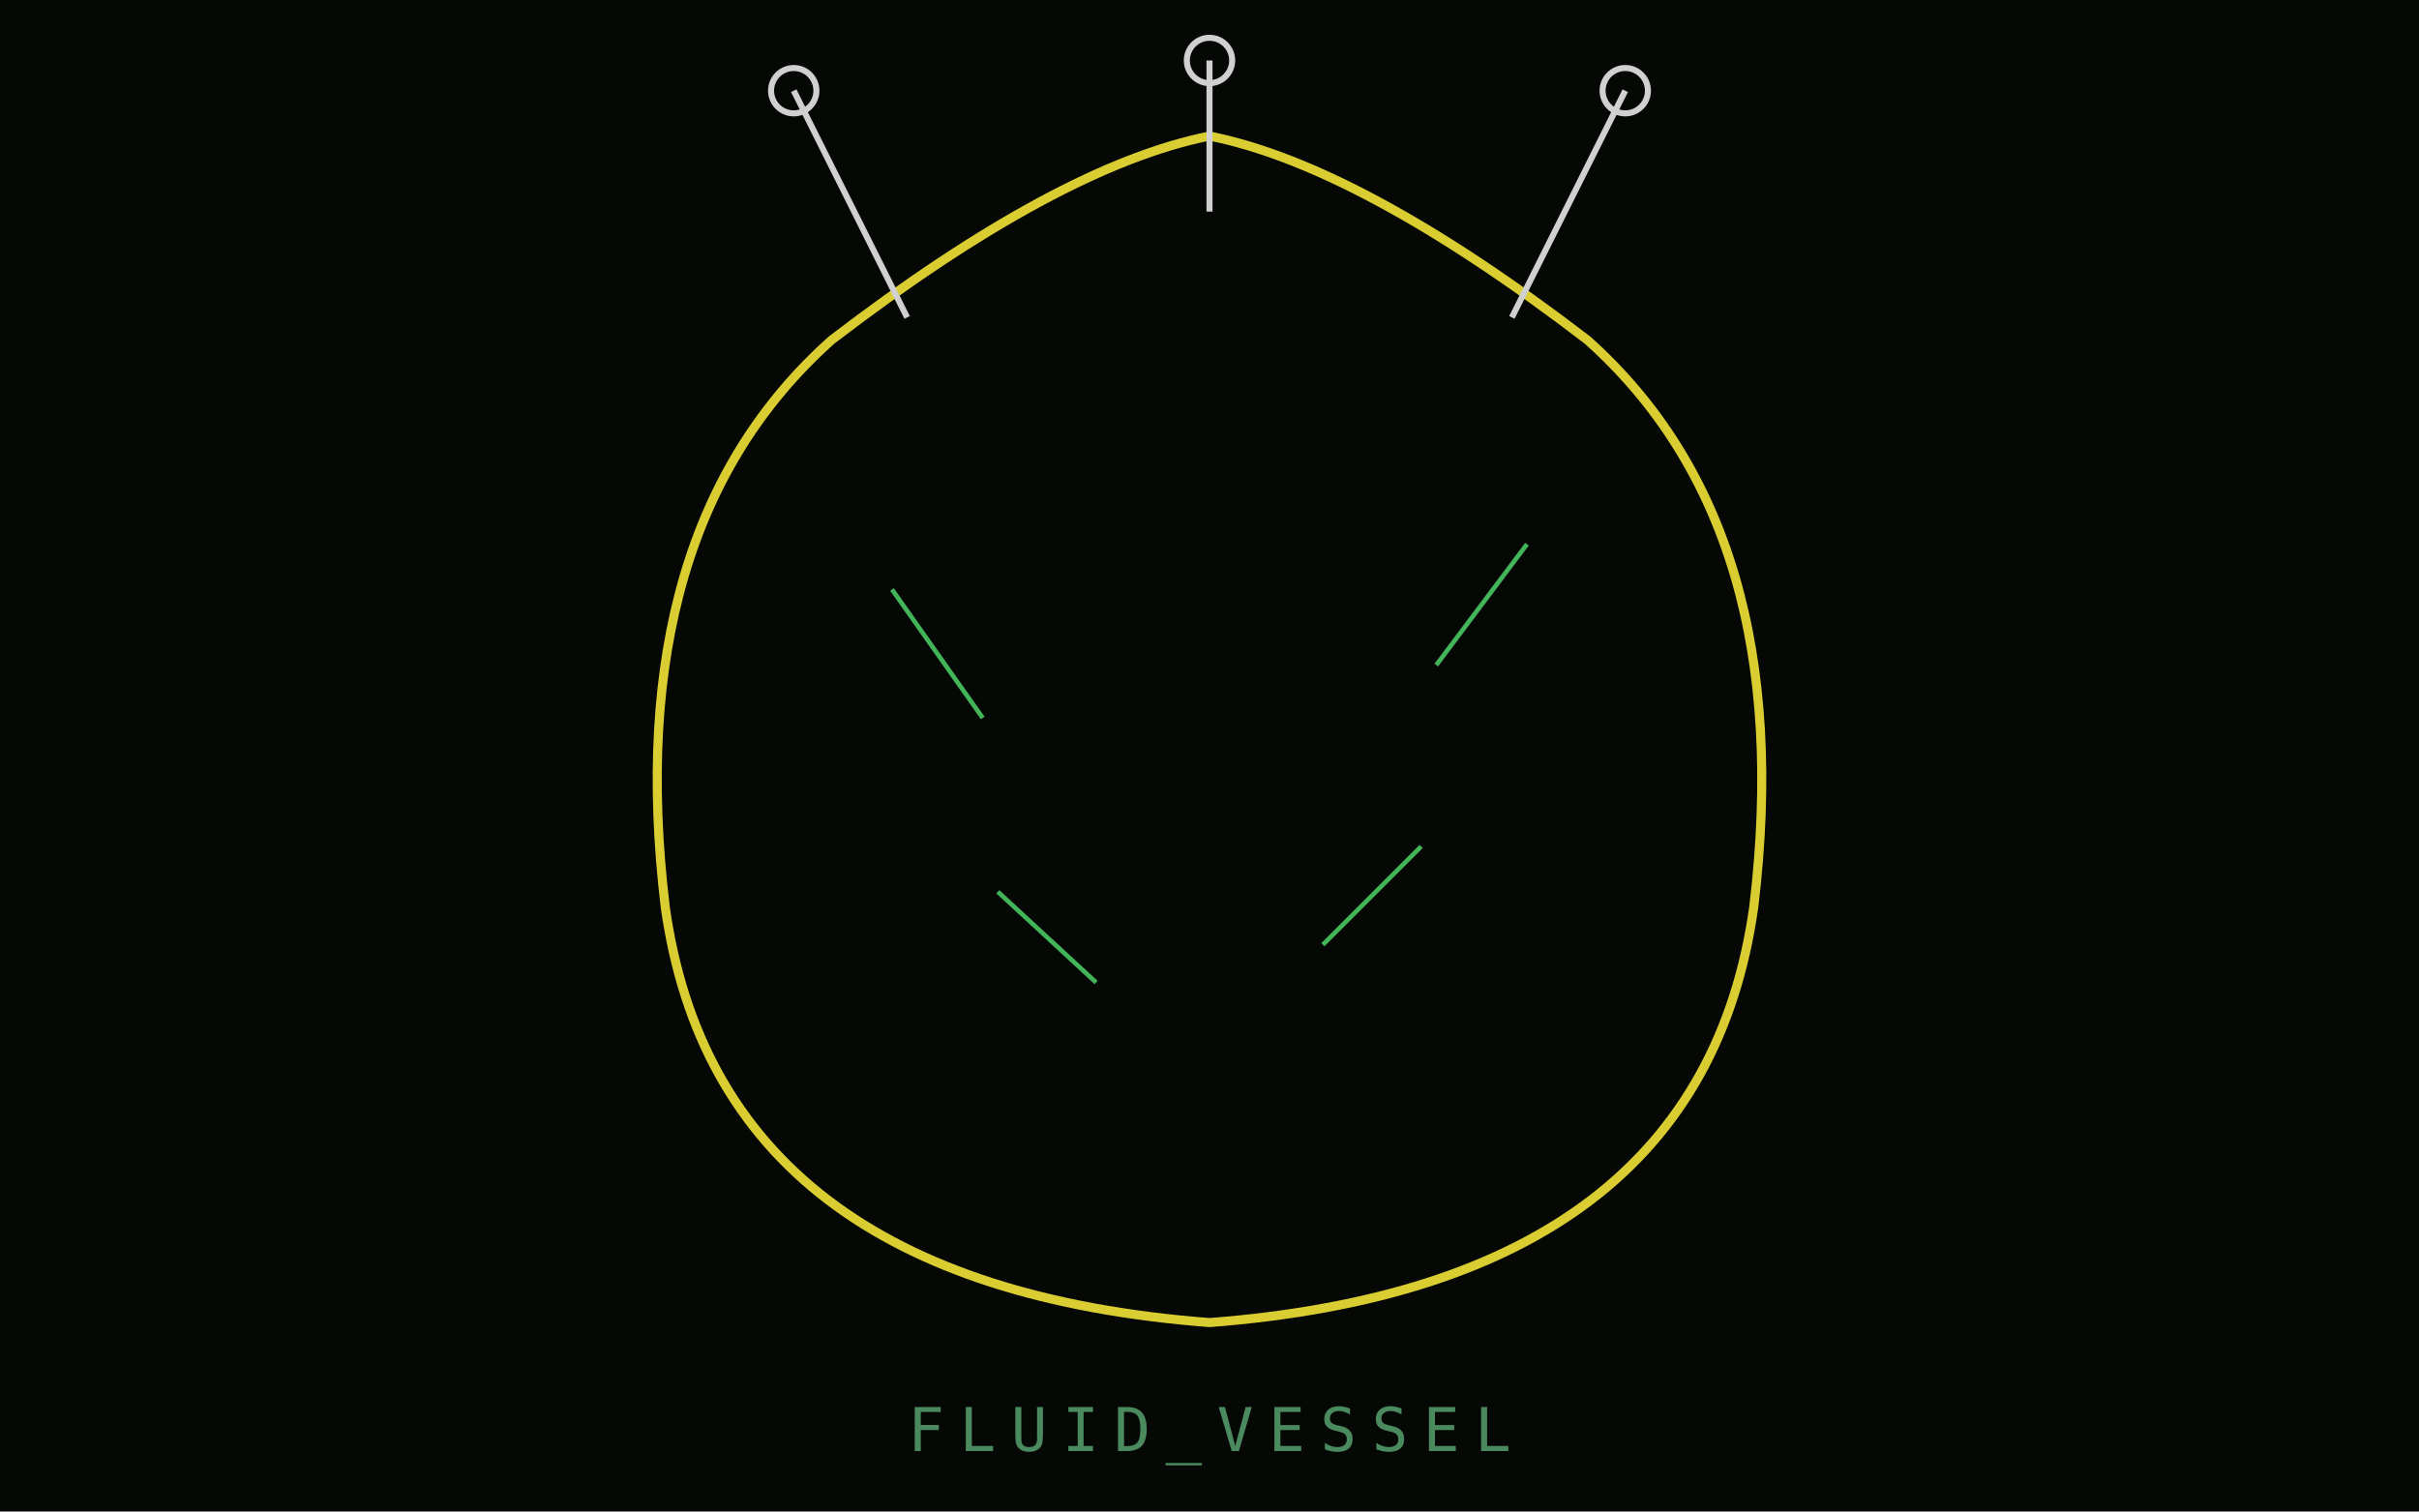
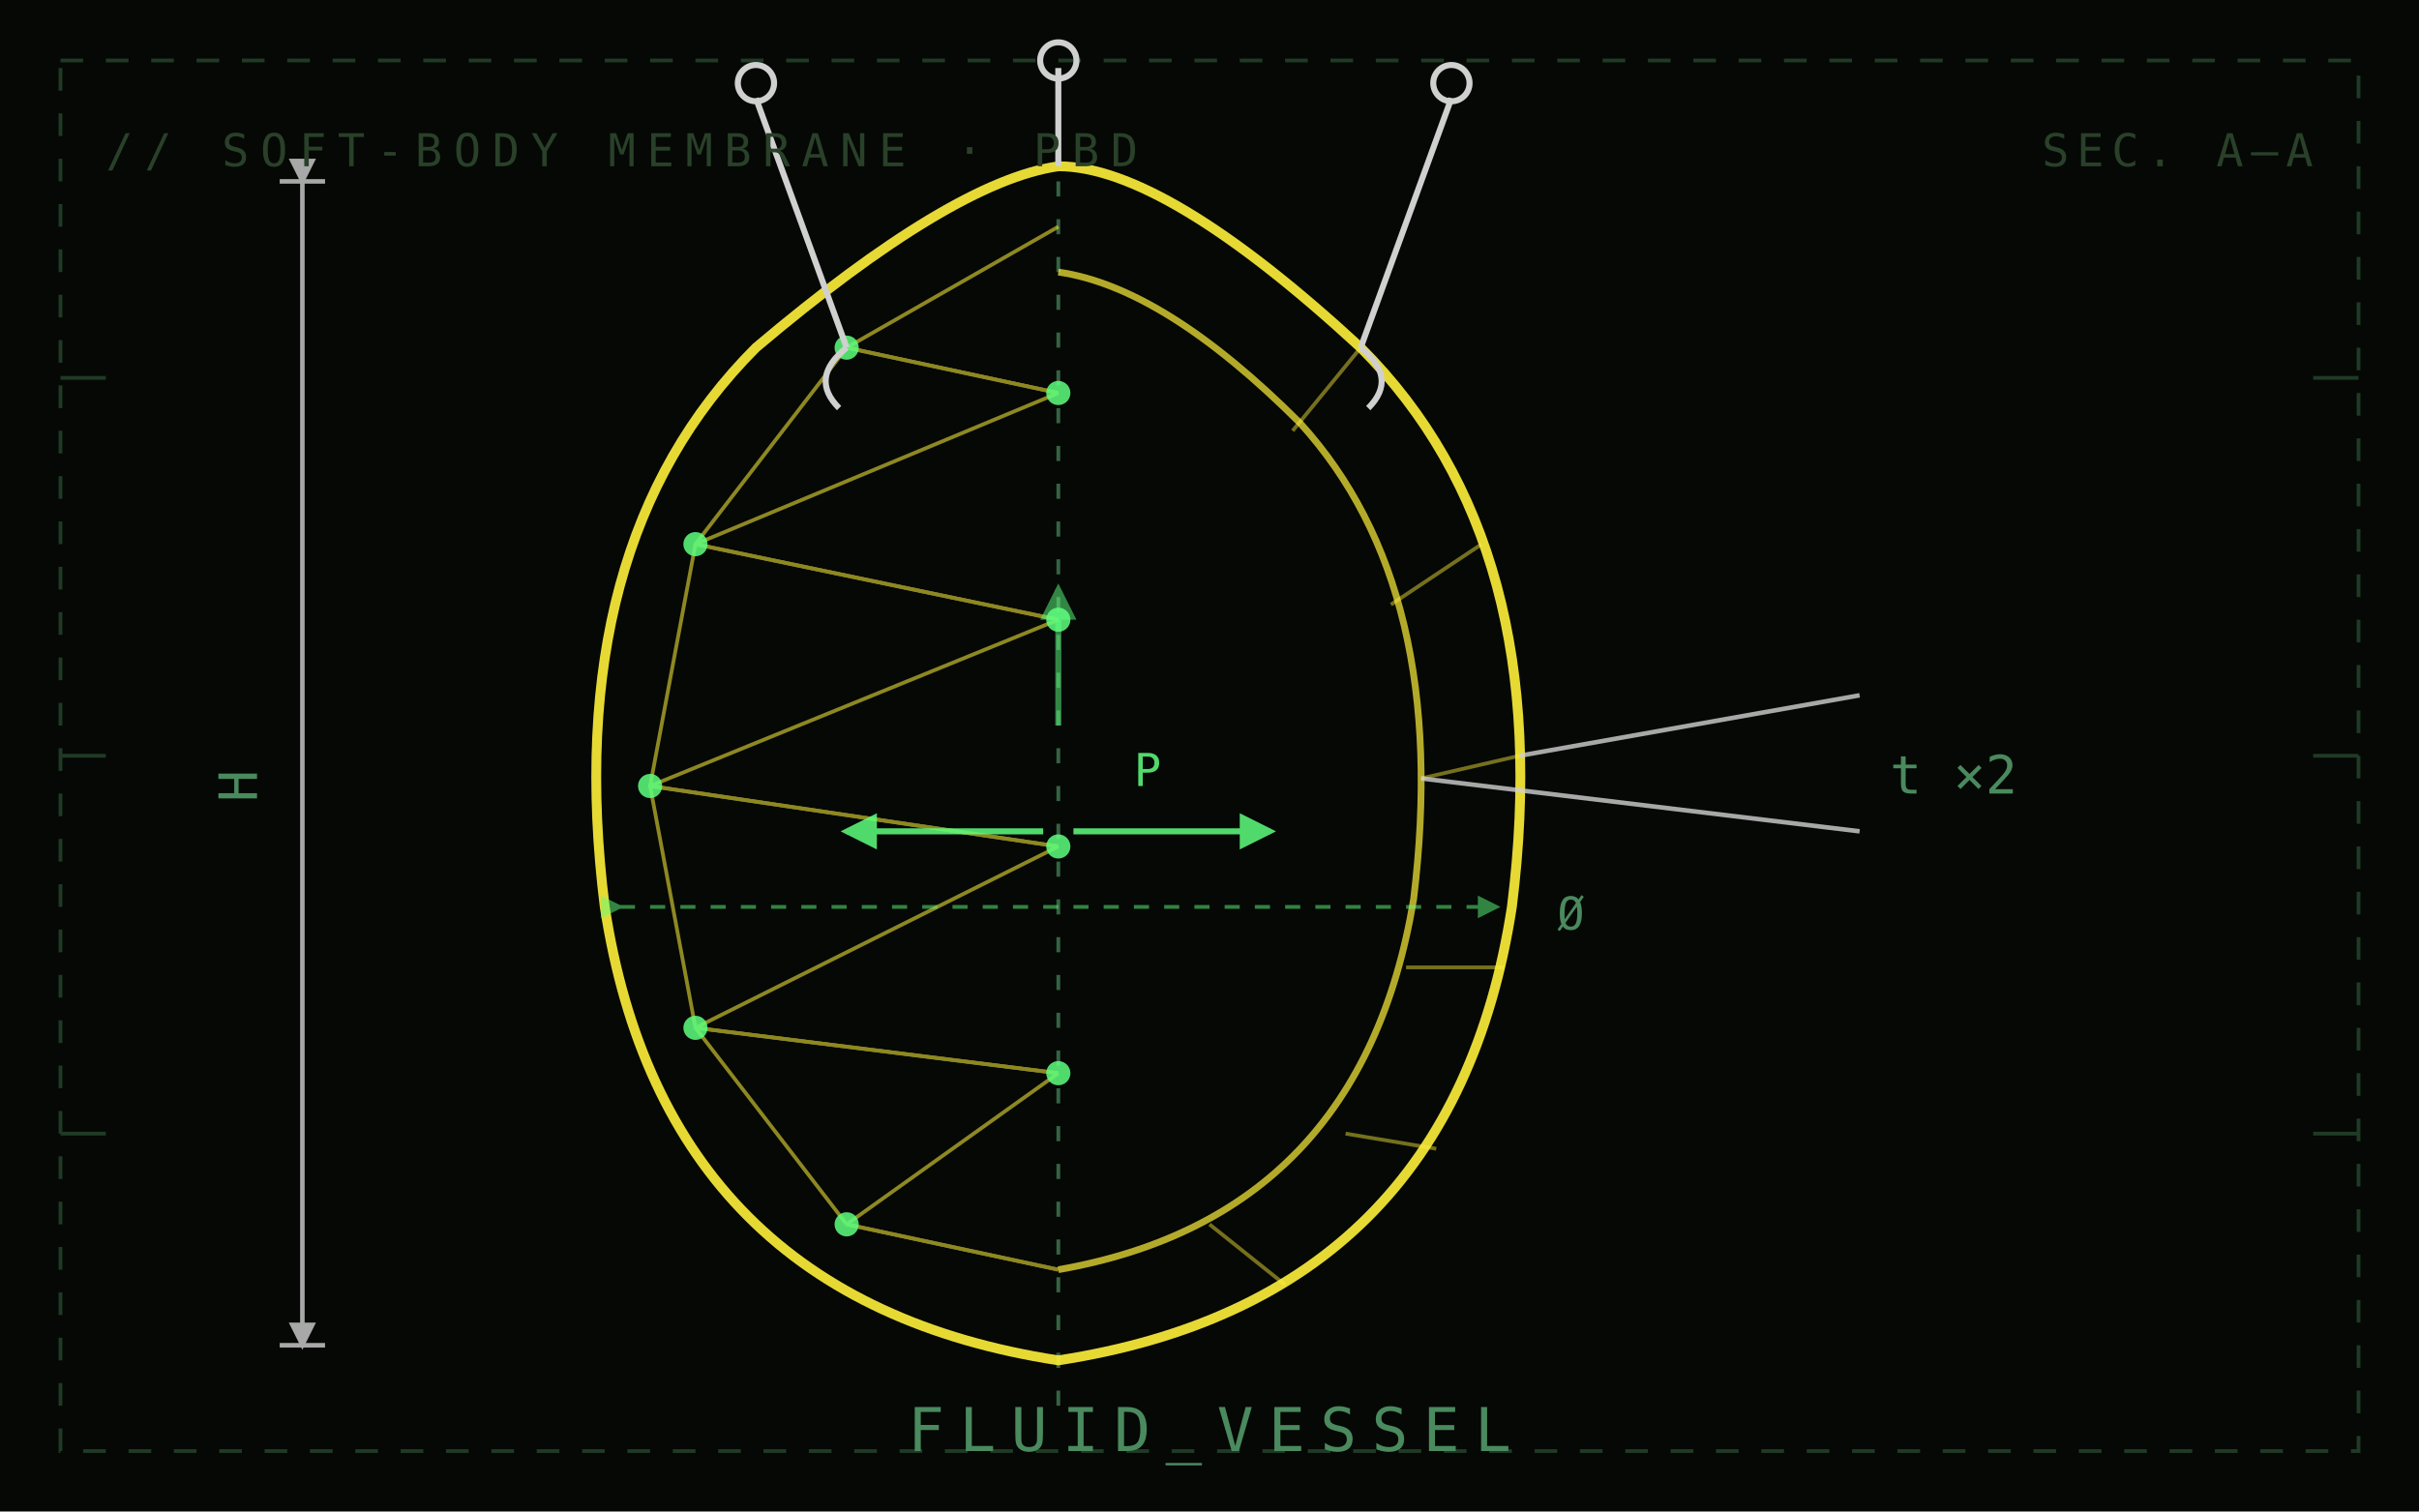
<svg xmlns="http://www.w3.org/2000/svg" viewBox="0 0 320 200" fill="none">
  <rect width="320" height="200" fill="#050805" />
-   <path d="M160 175 Q95 170 88 120 Q82 70 110 45 Q140 22 160 18 Q180 22 210 45 Q238 70 232 120 Q225 170 160 175 Z" stroke="#fff03a" stroke-width="1.2" opacity="0.85" />
-   <path d="M120 42 L105 12 M160 28 L160 8 M200 42 L215 12" stroke="#d0d0d0" stroke-width="0.8" />
-   <circle cx="105" cy="12" r="3" stroke="#d0d0d0" stroke-width="0.8" />
-   <circle cx="160" cy="8" r="3" stroke="#d0d0d0" stroke-width="0.8" />
-   <circle cx="215" cy="12" r="3" stroke="#d0d0d0" stroke-width="0.8" />
-   <path d="M130 95 L118 78 M190 88 L202 72 M145 130 L132 118 M175 125 L188 112" stroke="#5eff7e" stroke-width="0.6" opacity="0.7" />
+   <rect x="8" y="8" width="304" height="184" stroke="#1f3a25" stroke-width="0.5" stroke-dasharray="3,3" />
+   <g stroke="#1f3a25" stroke-width="0.5">
+     <path d="M8 50 L14 50 M8 100 L14 100 M8 150 L14 150" />
+     <path d="M312 50 L306 50 M312 100 L306 100 M312 150 L306 150" />
+   </g>
+   <defs>
+     <marker id="ah-g" markerWidth="6" markerHeight="6" refX="5" refY="3" orient="auto">
+       <path d="M0 0 L6 3 L0 6 Z" fill="#5eff7e" />
+     </marker>
+     <marker id="ah-m" markerWidth="6" markerHeight="6" refX="5" refY="3" orient="auto">
+       <path d="M0 0 L6 3 L0 6 Z" fill="#d0d0d0" />
+     </marker>
+   </defs>
+   <path d="M140 14 L140 186" stroke="#4a8a5e" stroke-width="0.5" stroke-dasharray="2,3" opacity="0.7" />
+   <path d="M140 180 Q88 172 80 120 Q74 72 100 46 Q126 24 140 22 Q154 22 180 46 Q206 72 200 120 Q192 172 140 180 Z" stroke="#fff03a" stroke-width="1.3" opacity="0.9" />
+   <g stroke="#fff03a" stroke-width="0.5" opacity="0.55">
+     <path d="M140 30 L112 46 M140 52 L112 46 M140 52 L92 72 M140 82 L92 72 M140 82 L86 104 M140 112 L86 104 M140 112 L92 136 M140 142 L92 136 M140 142 L112 162 M140 168 L112 162" />
+     <path d="M112 46 L140 52 M92 72 L140 82 M86 104 L140 112 M92 136 L140 142 M112 162 L140 168" />
+     <path d="M112 46 L92 72 L86 104 L92 136 L112 162" />
+   </g>
+   <g fill="#5eff7e" opacity="0.85">
+     <circle cx="112" cy="46" r="1.6" />
+     <circle cx="92" cy="72" r="1.6" />
+     <circle cx="86" cy="104" r="1.6" />
+     <circle cx="92" cy="136" r="1.6" />
+     <circle cx="112" cy="162" r="1.6" />
+     <circle cx="140" cy="52" r="1.6" />
+     <circle cx="140" cy="82" r="1.6" />
+     <circle cx="140" cy="112" r="1.6" />
+     <circle cx="140" cy="142" r="1.6" />
+   </g>
+   <path d="M140 36 Q154 38 172 56 Q192 78 187 119 Q180 161 140 168" stroke="#fff03a" stroke-width="0.9" opacity="0.7" />
+   <g stroke="#fff03a" stroke-width="0.5" opacity="0.45">
+     <path d="M180 46 L171 57 M196 72 L184 80 M201 100 L188 103 M199 128 L186 128 M190 152 L178 150 M170 170 L160 162" />
+   </g>
+   <g stroke="#d0d0d0" stroke-width="0.8">
+     <path d="M112 46 L100 13 M140 22 L140 9 M180 46 L192 13" />
+     <path d="M112 46 q-5 4 -1 8 M180 46 q5 4 1 8" />
+     <circle cx="100" cy="11" r="2.4" />
+     <circle cx="140" cy="8" r="2.4" />
+     <circle cx="192" cy="11" r="2.4" />
+   </g>
+   <g stroke="#5eff7e" stroke-width="0.8" opacity="0.85">
+     <path d="M138 110 L112 110" marker-end="url(#ah-g)" />
+     <path d="M142 110 L168 110" marker-end="url(#ah-g)" />
+     <path d="M140 96 L140 78" marker-end="url(#ah-g)" opacity="0.6" />
+   </g>
+   <text x="150" y="104" fill="#5eff7e" font-family="monospace" font-size="6" opacity="0.85">P</text>
+   <g stroke="#d0d0d0" stroke-width="0.6" opacity="0.8">
+     <path d="M40 24 L40 178" marker-start="url(#ah-m)" marker-end="url(#ah-m)" />
+     <path d="M37 24 L43 24 M37 178 L43 178" />
+   </g>
+   <text x="34" y="104" fill="#4a8a5e" font-family="monospace" font-size="7" text-anchor="middle" transform="rotate(-90 34 104)">H</text>
+   <g stroke="#d0d0d0" stroke-width="0.6" opacity="0.8">
+     <path d="M201 100 L246 92" />
+     <path d="M188 103 L246 110" />
+   </g>
+   <text x="250" y="105" fill="#4a8a5e" font-family="monospace" font-size="7">t ×2</text>
+   <g stroke="#5eff7e" stroke-width="0.5" opacity="0.5">
+     <path d="M82 120 L198 120" stroke-dasharray="2,2" marker-start="url(#ah-g)" marker-end="url(#ah-g)" />
+   </g>
+   <text x="206" y="123" fill="#4a8a5e" font-family="monospace" font-size="6">Ø</text>
+   <text x="14" y="22" fill="#294029" font-family="monospace" font-size="6" letter-spacing="1.5">// SOFT-BODY MEMBRANE · PBD</text>
+   <text x="306" y="22" fill="#294029" font-family="monospace" font-size="6" letter-spacing="1" text-anchor="end">SEC. A–A</text>
  <text x="160" y="192" fill="#4a8a5e" font-family="monospace" font-size="8" text-anchor="middle" letter-spacing="2">FLUID_VESSEL</text>
</svg>
